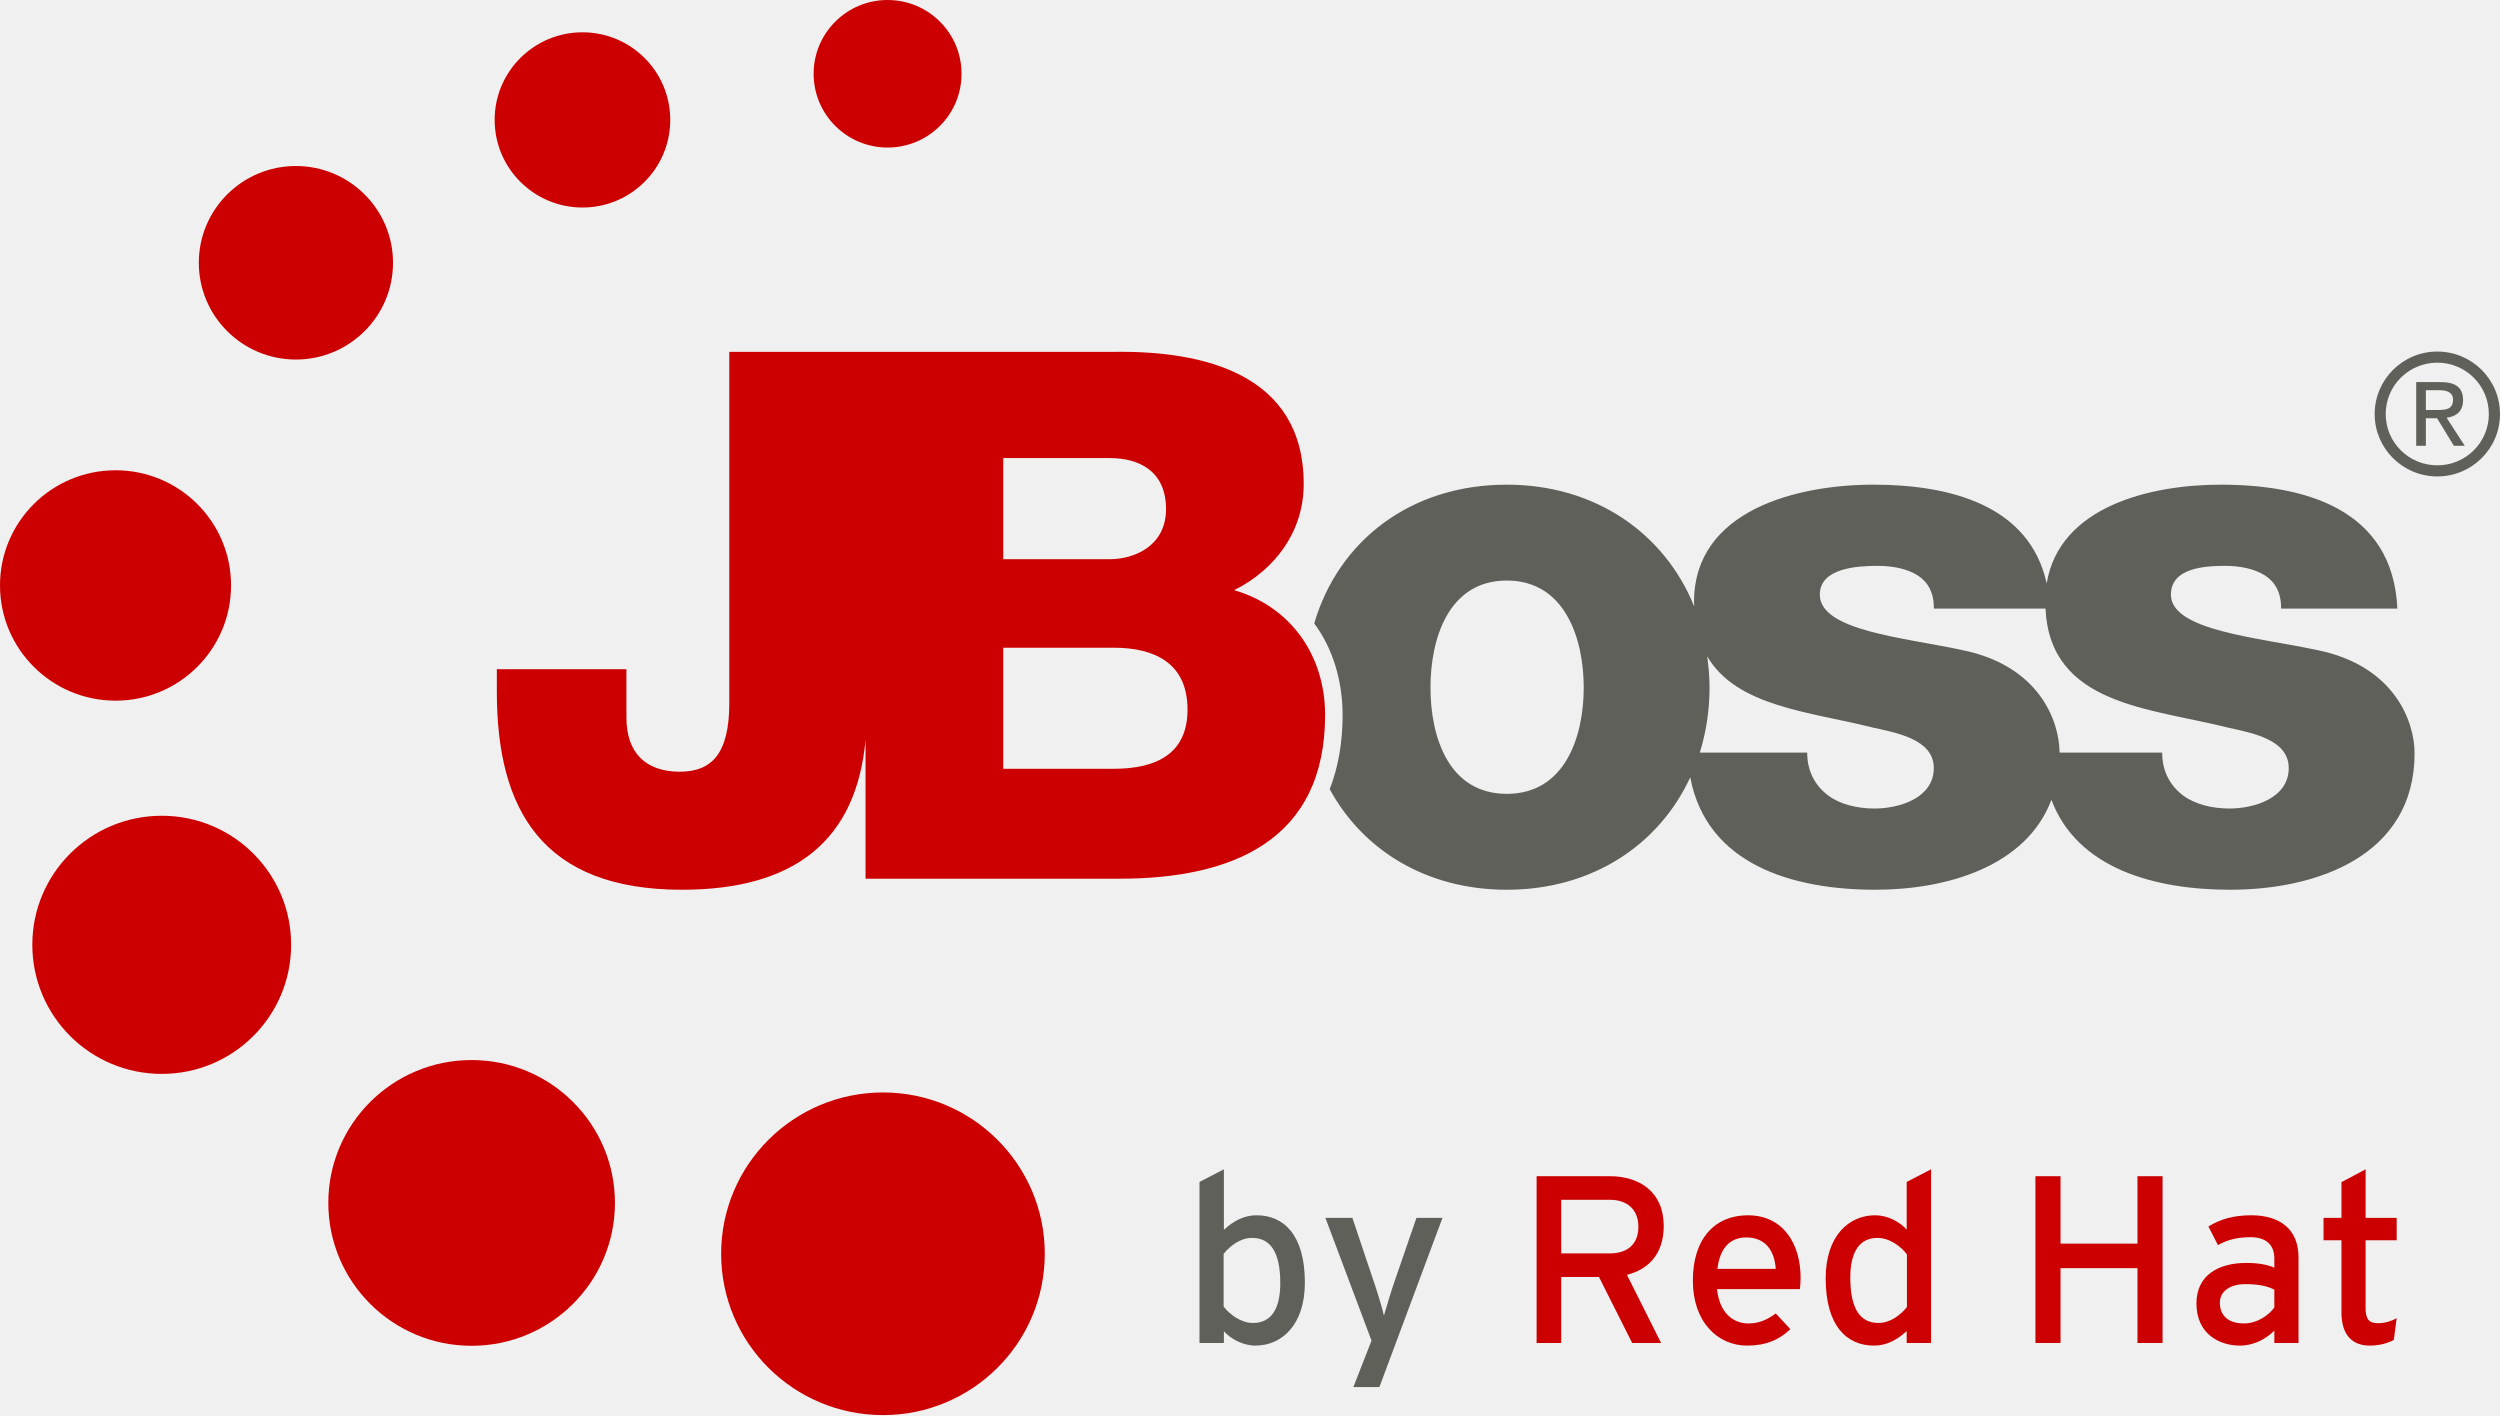
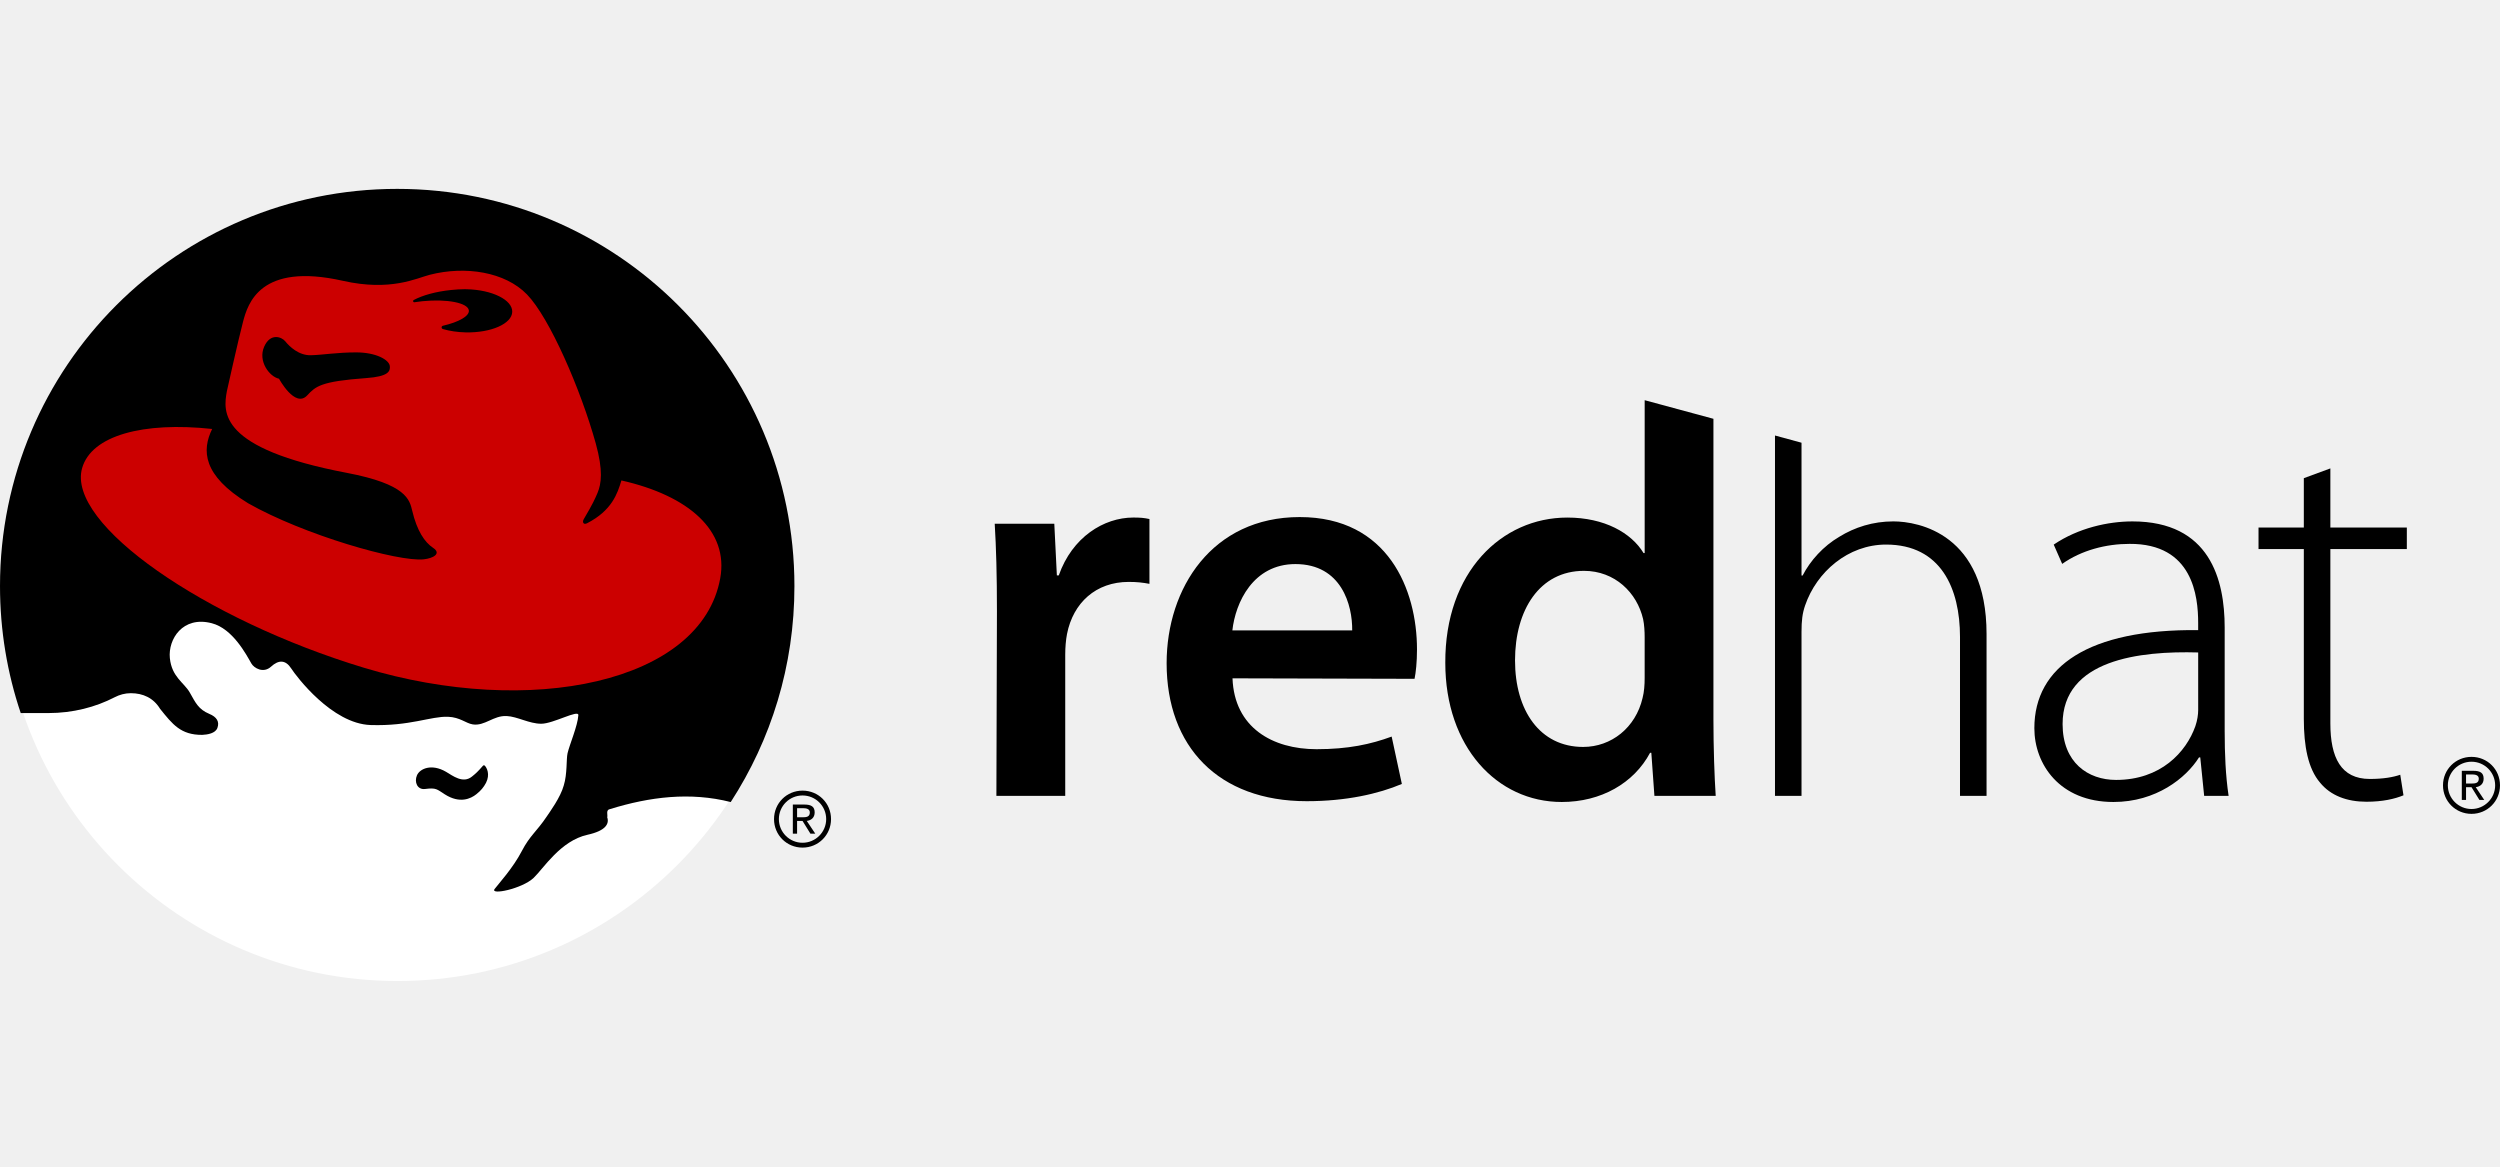
- <svg xmlns="http://www.w3.org/2000/svg" version="1.0" width="265" height="150" id="svg2898">
-   <defs id="defs21" />
-   <g transform="scale(1.229596,1.226021)" id="g2622">
-     <g id="g2624">
-       <path d="m 140.253,110.221 2.945,5.891 -2.492,0 -2.863,-5.705 -3.255,0 0,5.705 -2.121,0 0,-14.419 6.323,0 c 2.514,0 4.635,1.339 4.635,4.306 0,2.306 -1.215,3.728 -3.172,4.222 z m -1.463,-6.489 -4.202,0 0,4.635 4.202,0 c 1.442,0 2.451,-0.741 2.451,-2.307 0,-1.504 -0.988,-2.328 -2.451,-2.328 z" id="path2626" style="fill:#cc0000" />
-       <path d="m 155.164,111.458 -7.148,0 c 0.227,2.08 1.401,2.966 2.72,2.966 0.906,0 1.627,-0.329 2.348,-0.865 l 1.257,1.359 c -0.947,0.906 -2.08,1.421 -3.729,1.421 -2.533,0 -4.676,-2.039 -4.676,-5.623 0,-3.667 1.937,-5.645 4.737,-5.645 3.069,0 4.553,2.492 4.553,5.418 0,0.39 -0.041,0.742 -0.062,0.969 z m -4.635,-4.471 c -1.422,0 -2.287,0.988 -2.473,2.719 l 5.026,0 c -0.102,-1.483 -0.802,-2.719 -2.553,-2.719 z" id="path2628" style="fill:#cc0000" />
-       <path d="m 164.37,116.112 0,-1.029 c -0.783,0.721 -1.689,1.256 -2.822,1.256 -2.328,0 -4.161,-1.688 -4.161,-5.809 0,-3.708 2.019,-5.459 4.264,-5.459 1.092,0 2.122,0.577 2.72,1.236 l 0,-4.12 2.101,-1.092 0,15.017 -2.102,0 z m 0.021,-7.662 c -0.474,-0.639 -1.463,-1.422 -2.534,-1.422 -1.524,0 -2.348,1.154 -2.348,3.44 0,2.719 0.865,3.913 2.431,3.913 1.009,0 1.895,-0.68 2.451,-1.379 l 0,-4.552 z" id="path2630" style="fill:#cc0000" />
-       <path d="m 184.266,116.112 0,-6.468 -6.634,0 0,6.468 -2.162,0 0,-14.419 2.162,0 0,5.829 6.634,0 0,-5.829 2.162,0 0,14.419 -2.162,0 z" id="path2632" style="fill:#cc0000" />
-       <path d="m 196.065,116.112 0,-1.07 c -0.741,0.741 -1.792,1.297 -2.966,1.297 -1.751,0 -3.749,-0.988 -3.749,-3.646 0,-2.41 1.854,-3.502 4.305,-3.502 1.01,0 1.813,0.144 2.41,0.412 l 0,-0.804 c 0,-1.174 -0.721,-1.833 -2.039,-1.833 -1.112,0 -1.978,0.206 -2.822,0.68 l -0.824,-1.606 c 1.03,-0.639 2.184,-0.969 3.708,-0.969 2.41,0 4.059,1.174 4.059,3.626 l 0,7.415 -2.082,0 0,0 z m 0,-4.613 c -0.576,-0.289 -1.318,-0.475 -2.472,-0.475 -1.359,0 -2.225,0.618 -2.225,1.607 0,1.07 0.68,1.792 2.08,1.792 1.134,0 2.122,-0.7 2.616,-1.38 l 0,-1.544 0.001,0 z" id="path2634" style="fill:#cc0000" />
-       <path d="m 206.363,115.844 c -0.516,0.289 -1.236,0.494 -2.081,0.494 -1.504,0 -2.431,-0.926 -2.431,-2.863 l 0,-6.241 -1.545,0 0,-1.937 1.545,0 0,-3.09 2.081,-1.112 0,4.202 2.678,0 0,1.937 -2.678,0 0,5.871 c 0,1.009 0.329,1.298 1.112,1.298 0.556,0 1.174,-0.206 1.565,-0.433 l -0.246,1.874 z" id="path2636" style="fill:#cc0000" />
-     </g>
-     <g id="g2638">
-       <path d="m 106.389,51.025 c 3.57,-1.787 6,-5.101 6,-9.181 0,-9.509 -8.614,-11.555 -16.465,-11.421 l -21.186,0 -0.121,0 -11.746,0 0,30.362 c 0,4.409 -1.537,5.936 -4.274,5.936 -2.941,0 -4.595,-1.654 -4.595,-4.658 l 0,-4.205 -11.17,0 0,1.969 c 0,10.154 3.892,17.099 15.952,17.099 9.837,0 15.038,-4.356 15.833,-12.958 l 0,12.004 21.879,0 c 9.761,0 17.737,-3.315 17.737,-14.161 0,-5.165 -2.991,-9.376 -7.844,-10.786 z m -19.902,-11.42 9.181,0 c 2.493,0 4.852,1.092 4.852,4.405 0,3.253 -2.806,4.338 -4.852,4.338 l -9.181,0 0,-8.743 z m 9.502,26.864 -9.502,0 0,-10.469 9.502,0 c 3.576,0 6.384,1.345 6.384,5.355 0,3.77 -2.617,5.114 -6.384,5.114 z" id="path2640" style="fill:#cc0000" />
-       <path d="m 90.067,108.399 c 0,-7.695 -6.245,-13.947 -13.944,-13.947 -7.714,0 -13.955,6.252 -13.955,13.947 0,7.709 6.241,13.948 13.955,13.948 7.699,0 13.944,-6.239 13.944,-13.948 z" id="path2642" style="fill:#cc0000" />
-       <path d="m 53.012,103.999 c 0,-6.818 -5.533,-12.349 -12.357,-12.349 -6.823,0 -12.352,5.53 -12.352,12.349 0,6.824 5.528,12.357 12.352,12.357 6.824,0 12.357,-5.533 12.357,-12.357 z" id="path2644" style="fill:#cc0000" />
-       <path d="m 25.097,81.68 c 0,-6.157 -4.984,-11.151 -11.15,-11.151 -6.168,0 -11.16,4.994 -11.16,11.151 0,6.174 4.992,11.168 11.16,11.168 6.165,0 11.15,-4.994 11.15,-11.168 z" id="path2646" style="fill:#cc0000" />
-       <path d="m 19.918,50.615 c 0,-5.506 -4.455,-9.956 -9.955,-9.956 -5.499,0 -9.963,4.449 -9.963,9.956 0,5.5 4.464,9.964 9.963,9.964 5.5,0 9.955,-4.465 9.955,-9.964 z" id="path2648" style="fill:#cc0000" />
-       <path d="m 33.88,22.719 c 0,-4.619 -3.756,-8.366 -8.372,-8.366 -4.619,0 -8.369,3.747 -8.369,8.366 0,4.623 3.75,8.367 8.369,8.367 4.616,0 8.372,-3.744 8.372,-8.367 z" id="path2650" style="fill:#cc0000" />
-       <path d="m 57.78,10.364 c 0,-4.18 -3.385,-7.571 -7.566,-7.571 -4.18,0 -7.571,3.391 -7.571,7.571 0,4.187 3.392,7.578 7.571,7.578 4.182,0 7.566,-3.391 7.566,-7.578 z" id="path2652" style="fill:#cc0000" />
-       <path d="M 82.891,6.377 C 82.891,2.855 80.042,0 76.517,0 73.001,0 70.14,2.855 70.14,6.377 c 0,3.526 2.861,6.38 6.377,6.38 3.525,0 6.374,-2.854 6.374,-6.38 z" id="path2654" style="fill:#cc0000" />
-     </g>
-     <g id="g2656">
-       <g id="g2658">
-         <path d="m 161.415,62.895 c -5.338,-1.352 -11.706,-1.777 -14.243,-6.153 0.121,0.882 0.204,1.78 0.204,2.706 0,1.985 -0.299,3.867 -0.84,5.619 l 9.258,0 c 0,1.654 0.71,2.866 1.788,3.695 1.022,0.77 2.494,1.142 4.022,1.142 2.097,0 5.102,-0.884 5.102,-3.504 0,-2.545 -3.385,-3.064 -5.291,-3.505 z" id="path2660" style="fill:none" />
-         <path d="m 129.896,50.193 c -5.045,0 -6.578,5.051 -6.578,9.255 0,4.217 1.533,9.187 6.578,9.187 5.039,0 6.633,-4.97 6.633,-9.187 -0.001,-4.204 -1.594,-9.255 -6.633,-9.255 z" id="path2662" style="fill:none" />
-         <path d="M 192.015,62.895 C 185.337,61.204 176.724,60.97 176.338,52.616 l -9.62,0 c 0,-1.396 -0.512,-2.29 -1.396,-2.866 -0.903,-0.569 -2.107,-0.827 -3.447,-0.827 -1.781,0 -4.992,0.188 -4.992,2.487 0,3.132 7.273,3.705 12.247,4.787 6.649,1.335 8.399,6.118 8.423,8.869 l 8.842,0 c 0,1.654 0.71,2.866 1.788,3.695 1.023,0.77 2.494,1.142 4.021,1.142 2.097,0 5.103,-0.884 5.103,-3.504 -10e-4,-2.544 -3.385,-3.063 -5.292,-3.504 z" id="path2664" style="fill:none" />
-         <path d="m 199.729,56.198 c -4.975,-1.082 -12.581,-1.654 -12.581,-4.787 0,-2.3 2.879,-2.487 4.66,-2.487 1.339,0 2.544,0.258 3.447,0.827 0.884,0.576 1.396,1.47 1.396,2.866 l 10.019,0 c -0.385,-8.606 -7.98,-10.714 -15.239,-10.714 -6.048,0 -13.905,1.882 -14.992,8.54 -1.485,-6.781 -8.344,-8.54 -14.943,-8.54 -6.51,0 -15.461,2.172 -15.461,10.146 0,0.141 0.021,0.261 0.024,0.398 -2.525,-6.296 -8.49,-10.544 -16.163,-10.544 -8.299,0 -14.504,4.847 -16.602,11.996 1.604,2.158 2.448,4.973 2.448,7.912 0,2.413 -0.384,4.549 -1.111,6.419 2.853,5.273 8.343,8.696 15.265,8.696 7.354,0 13.123,-3.872 15.815,-9.719 1.414,7.509 8.762,9.719 15.957,9.719 6.187,0 13.02,-2.027 15.179,-7.772 2.235,5.949 8.89,7.772 15.421,7.772 7.462,0 15.886,-2.931 15.886,-11.801 -0.001,-2.742 -1.731,-7.583 -8.425,-8.927 z m -69.833,12.437 c -5.045,0 -6.578,-4.97 -6.578,-9.187 0,-4.205 1.533,-9.255 6.578,-9.255 5.039,0 6.633,5.051 6.633,9.255 -0.001,4.218 -1.594,9.187 -6.633,9.187 z m 31.708,1.269 c -1.528,0 -3,-0.372 -4.022,-1.142 -1.078,-0.829 -1.788,-2.041 -1.788,-3.695 l -9.258,0 c 0.541,-1.752 0.84,-3.634 0.84,-5.619 0,-0.926 -0.083,-1.824 -0.204,-2.706 2.537,4.375 8.905,4.801 14.243,6.153 1.906,0.441 5.291,0.96 5.291,3.505 0,2.62 -3.005,3.504 -5.102,3.504 z m 30.599,0 c -1.527,0 -2.998,-0.372 -4.021,-1.142 -1.078,-0.829 -1.788,-2.041 -1.788,-3.695 l -8.842,0 c -0.023,-2.751 -1.773,-7.534 -8.423,-8.869 -4.974,-1.082 -12.247,-1.654 -12.247,-4.787 0,-2.3 3.211,-2.487 4.992,-2.487 1.34,0 2.544,0.258 3.447,0.827 0.885,0.576 1.396,1.47 1.396,2.866 l 9.62,0 c 0.386,8.354 8.999,8.587 15.677,10.279 1.907,0.441 5.291,0.96 5.291,3.505 0.001,2.619 -3.005,3.503 -5.102,3.503 z" id="path2666" style="fill:#60605b" />
-       </g>
-       <path d="m 209.127,36.16 0.965,0 1.452,2.386 0.941,0 -1.571,-2.43 c 0.807,-0.102 1.42,-0.53 1.42,-1.509 0,-1.099 -0.638,-1.573 -1.938,-1.573 l -2.102,0 0,5.512 0.833,0 0,-2.386 z m 0,-0.714 0,-1.711 1.143,0 c 0.567,0 1.2,0.132 1.2,0.815 0,0.847 -0.633,0.896 -1.339,0.896 l -1.004,0 z" id="path2668" style="fill:#60605b" />
-       <path d="m 215.518,35.8 c 0,2.98 -2.42,5.392 -5.399,5.392 -2.986,0 -5.406,-2.412 -5.406,-5.392 0,-2.987 2.42,-5.405 5.406,-5.405 2.979,0.001 5.399,2.418 5.399,5.405 z m -5.4,-4.444 c -2.464,0 -4.452,1.982 -4.452,4.444 0,2.451 1.988,4.432 4.452,4.432 2.45,0 4.438,-1.981 4.438,-4.432 10e-4,-2.462 -1.988,-4.444 -4.438,-4.444 z" id="path2670" style="fill:#60605b" />
-     </g>
-     <g id="g2672">
-       <path d="m 108.227,116.338 c -1.092,0 -2.122,-0.576 -2.719,-1.235 l 0,1.009 -2.102,0 0,-13.925 2.102,-1.092 0,5.232 c 0.782,-0.722 1.688,-1.257 2.822,-1.257 2.327,0 4.16,1.689 4.16,5.809 0,3.709 -2.018,5.459 -4.263,5.459 z m -0.289,-9.31 c -1.01,0 -1.896,0.68 -2.451,1.381 l 0,4.552 c 0.474,0.639 1.462,1.421 2.533,1.421 1.524,0 2.349,-1.152 2.349,-3.439 0,-2.72 -0.865,-3.915 -2.431,-3.915 z" id="path2674" style="fill:#60605b" />
-       <path d="m 118.915,119.923 -2.245,0 1.565,-4.017 -3.976,-10.609 2.328,0 1.771,5.295 c 0.329,0.947 0.824,2.554 0.947,3.15 0.186,-0.638 0.639,-2.183 0.968,-3.109 l 1.834,-5.336 2.245,0 -5.437,14.626 z" id="path2676" style="fill:#60605b" />
+ <svg xmlns="http://www.w3.org/2000/svg" xmlns:xlink="http://www.w3.org/1999/xlink" width="300" height="140" id="svg2812" version="1.0">
+   <defs id="defs3" />
+   <g id="layer1" transform="translate(-13.71428,-252.5725)">
+     <g transform="matrix(2.116667,0,0,2.116667,-32.19343,187.7603)" id="shadowman">
+       <path d="M 55.685,68.504 C 55.685,79.689 46.618,88.756 35.433,88.756 C 24.248,88.756 15.181,79.689 15.181,68.504 C 15.181,57.319 24.248,48.252 35.433,48.252 C 46.618,48.252 55.685,57.319 55.685,68.504 z" transform="matrix(1.10693,0,0,1.10693,5.005761,-12.00975)" style="fill:#ffffff" id="path4548" />
+       <path d="M 147.813,72.126 C 147.813,73.33 147.861,74.576 148.035,75.74 L 146.649,75.74 L 146.428,73.56 L 146.356,73.56 C 145.618,74.733 143.923,76.087 141.506,76.087 C 138.446,76.087 137.022,73.934 137.022,71.904 C 137.022,68.395 140.12,66.279 146.309,66.343 L 146.309,65.937 C 146.309,64.433 146.015,61.432 142.419,61.454 C 141.088,61.454 139.701,61.811 138.6,62.588 L 138.12,61.495 C 139.511,60.552 141.207,60.18 142.583,60.18 C 146.972,60.18 147.812,63.476 147.812,66.195 L 147.812,72.126 L 147.813,72.126 z M 146.309,67.61 C 142.996,67.514 138.623,68.016 138.623,71.668 C 138.623,73.854 140.066,74.836 141.651,74.836 C 144.186,74.836 145.627,73.267 146.151,71.786 C 146.262,71.46 146.31,71.135 146.31,70.875 L 146.31,67.61 L 146.309,67.61 z M 153.804,57.175 L 153.804,60.527 L 158.139,60.527 L 158.139,61.748 L 153.804,61.748 L 153.804,71.635 C 153.804,73.569 154.404,74.781 156.038,74.781 C 156.823,74.781 157.379,74.677 157.766,74.542 L 157.949,75.708 C 157.458,75.912 156.766,76.073 155.848,76.073 C 154.739,76.073 153.818,75.723 153.224,74.995 C 152.536,74.195 152.299,72.918 152.299,71.366 L 152.299,61.747 L 149.731,61.747 L 149.731,60.526 L 152.299,60.526 L 152.299,57.729 L 153.804,57.175 z M 129.028,60.179 C 127.871,60.179 126.834,60.513 125.963,61.052 C 125.059,61.581 124.322,62.399 123.885,63.247 L 123.822,63.247 L 123.822,55.719 L 122.318,55.31 L 122.318,75.74 L 123.822,75.74 L 123.822,66.437 C 123.822,65.819 123.869,65.391 124.028,64.938 C 124.678,63.046 126.46,61.493 128.615,61.493 C 131.73,61.493 132.807,63.99 132.807,66.73 L 132.807,75.739 L 134.312,75.739 L 134.312,66.565 C 134.312,60.9 130.469,60.179 129.028,60.179 z" id="path620" />
+       <path d="M 78.208,65.27 C 78.208,63.205 78.165,61.686 78.082,60.312 L 81.46,60.312 L 81.605,63.241 L 81.714,63.241 C 82.474,61.069 84.274,59.961 85.938,59.961 C 86.319,59.961 86.541,59.977 86.854,60.045 L 86.854,63.72 C 86.489,63.649 86.147,63.61 85.677,63.61 C 83.82,63.61 82.529,64.792 82.181,66.561 C 82.115,66.905 82.08,67.318 82.08,67.739 L 82.08,75.739 L 78.177,75.739 L 78.208,65.27 z M 91.563,69.076 C 91.666,71.871 93.83,73.094 96.328,73.094 C 98.123,73.094 99.406,72.814 100.586,72.379 L 101.164,75.064 C 99.843,75.624 98.01,76.042 95.772,76.042 C 90.763,76.042 87.828,72.949 87.828,68.22 C 87.828,63.961 90.411,59.934 95.373,59.934 C 100.389,59.934 102.022,64.06 102.022,67.437 C 102.022,68.163 101.958,68.744 101.883,69.104 L 91.563,69.076 z M 98.349,66.359 C 98.366,64.929 97.744,62.599 95.13,62.599 C 92.729,62.599 91.731,64.778 91.555,66.359 L 98.349,66.359 z M 118.829,54.363 L 114.93,53.308 L 114.93,61.974 L 114.866,61.974 C 114.177,60.834 112.654,59.962 110.543,59.962 C 106.834,59.962 103.602,63.033 103.627,68.202 C 103.627,72.945 106.544,76.087 110.228,76.087 C 112.453,76.087 114.316,75.025 115.237,73.297 L 115.307,73.297 L 115.482,75.739 L 118.957,75.739 C 118.886,74.69 118.828,72.991 118.828,71.412 L 118.828,54.363 L 118.829,54.363 z M 114.929,69.05 C 114.929,69.46 114.901,69.84 114.811,70.19 C 114.418,71.878 113.037,72.966 111.442,72.966 C 108.986,72.966 107.58,70.895 107.58,68.06 C 107.58,65.198 108.974,62.983 111.487,62.983 C 113.241,62.983 114.496,64.22 114.842,65.722 C 114.909,66.038 114.929,66.428 114.929,66.738 L 114.929,69.05 L 114.929,69.05 z" id="path616" />
+       <path d="M 161.805,73.529 C 160.905,73.529 160.189,74.244 160.189,75.144 C 160.189,76.045 160.905,76.76 161.805,76.76 C 162.706,76.76 163.421,76.041 163.421,75.144 C 163.421,74.24 162.706,73.529 161.805,73.529 z M 161.805,73.804 C 162.547,73.804 163.146,74.403 163.146,75.144 C 163.146,75.883 162.543,76.485 161.805,76.485 C 161.063,76.485 160.464,75.883 160.464,75.144 C 160.464,74.403 161.063,73.804 161.805,73.804 z M 161.255,74.319 L 161.255,75.969 L 161.496,75.969 L 161.496,75.247 L 161.805,75.247 L 162.252,75.969 L 162.527,75.969 L 162.046,75.247 C 162.291,75.216 162.493,75.066 162.493,74.766 C 162.493,74.438 162.302,74.319 161.908,74.319 L 161.255,74.319 z M 161.496,74.525 L 161.84,74.525 C 162.016,74.525 162.218,74.563 162.218,74.766 C 162.218,75.021 162.019,75.041 161.805,75.041 L 161.496,75.041 L 161.496,74.525 z" id="path650" />
+       <path d="M 63.116,76.091 C 60.811,75.504 58.522,75.797 56.285,76.486 C 56.011,76.526 56.159,76.83 56.114,76.953 C 56.24,77.32 56.033,77.718 54.998,77.945 C 53.465,78.282 52.496,79.864 51.942,80.389 C 51.291,81.008 49.453,81.388 49.73,81.019 C 49.947,80.731 50.774,79.833 51.276,78.861 C 51.727,77.993 52.127,77.746 52.679,76.919 C 52.841,76.676 53.468,75.824 53.65,75.15 C 53.855,74.491 53.787,73.663 53.865,73.323 C 53.978,72.832 54.44,71.768 54.477,71.166 C 54.497,70.825 53.057,71.651 52.373,71.651 C 51.689,71.651 51.024,71.243 50.413,71.214 C 49.658,71.177 49.172,71.795 48.489,71.688 C 48.098,71.626 47.77,71.282 47.087,71.256 C 46.116,71.22 44.929,71.795 42.698,71.724 C 40.507,71.653 38.48,68.953 38.204,68.524 C 37.88,68.019 37.485,68.019 37.054,68.415 C 36.622,68.81 36.091,68.499 35.94,68.235 C 35.652,67.732 34.883,66.259 33.692,65.952 C 32.044,65.524 31.211,66.864 31.318,67.929 C 31.427,69.011 32.127,69.314 32.451,69.888 C 32.776,70.463 32.941,70.834 33.549,71.089 C 33.981,71.267 34.142,71.535 34.014,71.888 C 33.901,72.198 33.452,72.269 33.156,72.282 C 31.934,72.292 31.468,71.679 30.766,70.808 C 30.389,70.188 29.796,69.919 29.104,69.919 C 28.774,69.919 28.466,70.006 28.191,70.148 C 27.107,70.711 25.818,71.046 24.43,71.046 L 22.864,71.046 C 22.102,68.785 21.689,66.365 21.689,63.847 C 21.689,51.409 31.77,41.328 44.208,41.328 C 56.646,41.328 66.727,51.411 66.727,63.847 C 66.73,68.362 65.401,72.566 63.116,76.091 z M 49.171,74.026 C 49.286,74.139 49.486,74.518 49.242,75.001 C 49.105,75.257 48.957,75.437 48.694,75.647 C 48.376,75.901 47.758,76.195 46.909,75.655 C 46.452,75.365 46.424,75.268 45.794,75.349 C 45.344,75.408 45.164,74.954 45.327,74.576 C 45.488,74.199 46.152,73.893 46.981,74.379 C 47.354,74.598 47.933,75.059 48.441,74.649 C 48.652,74.481 48.778,74.368 49.07,74.031 C 49.083,74.015 49.101,74.007 49.122,74.007 C 49.141,74.007 49.158,74.014 49.171,74.026 z" id="path632" />
+       <path d="M 63.116,76.09 C 65.402,72.565 66.729,68.362 66.729,63.85 C 66.729,51.412 56.647,41.33 44.209,41.33 C 31.771,41.33 21.69,51.413 21.69,63.85 C 21.69,66.368 22.104,68.788 22.865,71.047 C 25.869,79.955 34.291,86.368 44.209,86.368 C 52.134,86.368 59.101,82.276 63.116,76.09 z" style="fill:none" id="path646" />
+       <path d="M 56.918,57.858 C 56.695,58.606 56.378,59.562 54.971,60.285 C 54.766,60.39 54.687,60.218 54.782,60.057 C 55.314,59.151 55.409,58.925 55.563,58.568 C 55.78,58.047 55.892,57.304 55.463,55.755 C 54.615,52.708 52.849,48.634 51.564,47.312 C 50.326,46.037 48.08,45.677 46.05,46.199 C 45.303,46.39 43.839,47.152 41.127,46.54 C 36.433,45.483 35.739,47.833 35.468,48.857 C 35.198,49.881 34.552,52.792 34.552,52.792 C 34.335,53.977 34.054,56.038 41.342,57.426 C 44.737,58.072 44.91,58.95 45.06,59.582 C 45.329,60.712 45.761,61.361 46.246,61.682 C 46.731,62.007 46.246,62.274 45.707,62.33 C 44.261,62.481 38.917,60.947 35.755,59.151 C 33.168,57.57 33.125,56.147 33.717,54.939 C 29.809,54.517 26.877,55.304 26.345,57.156 C 25.432,60.33 33.325,65.752 42.311,68.474 C 51.741,71.329 61.441,69.336 62.52,63.409 C 63.012,60.713 60.743,58.722 56.918,57.858 z M 42.458,52.054 C 39.857,52.242 39.587,52.523 39.1,53.041 C 38.412,53.772 37.507,52.091 37.507,52.091 C 36.965,51.976 36.306,51.101 36.662,50.283 C 37.012,49.474 37.658,49.717 37.86,49.969 C 38.107,50.275 38.634,50.778 39.315,50.759 C 39.998,50.742 40.785,50.598 41.884,50.598 C 42.999,50.598 43.746,51.014 43.789,51.371 C 43.823,51.676 43.699,51.965 42.458,52.054 z M 45.191,47.754 C 45.187,47.754 45.184,47.756 45.18,47.756 C 45.139,47.756 45.107,47.725 45.107,47.687 C 45.107,47.66 45.123,47.636 45.148,47.626 C 45.652,47.359 46.404,47.148 47.266,47.06 C 47.524,47.032 47.776,47.019 48.019,47.016 C 48.063,47.016 48.103,47.016 48.148,47.018 C 49.592,47.049 50.746,47.623 50.729,48.299 C 50.712,48.974 49.528,49.495 48.085,49.464 C 47.618,49.453 47.179,49.385 46.801,49.276 C 46.756,49.264 46.724,49.226 46.724,49.181 C 46.724,49.135 46.756,49.097 46.802,49.087 C 47.703,48.878 48.311,48.538 48.269,48.215 C 48.212,47.788 47.033,47.557 45.638,47.696 C 45.484,47.714 45.335,47.733 45.191,47.754 z" style="fill:#cc0000" id="path648" />
+       <use transform="translate(-94.61853,1.913321)" id="use4312" x="0" y="0" width="744.094" height="1052.362" xlink:href="#path650" />
    </g>
  </g>
</svg>
